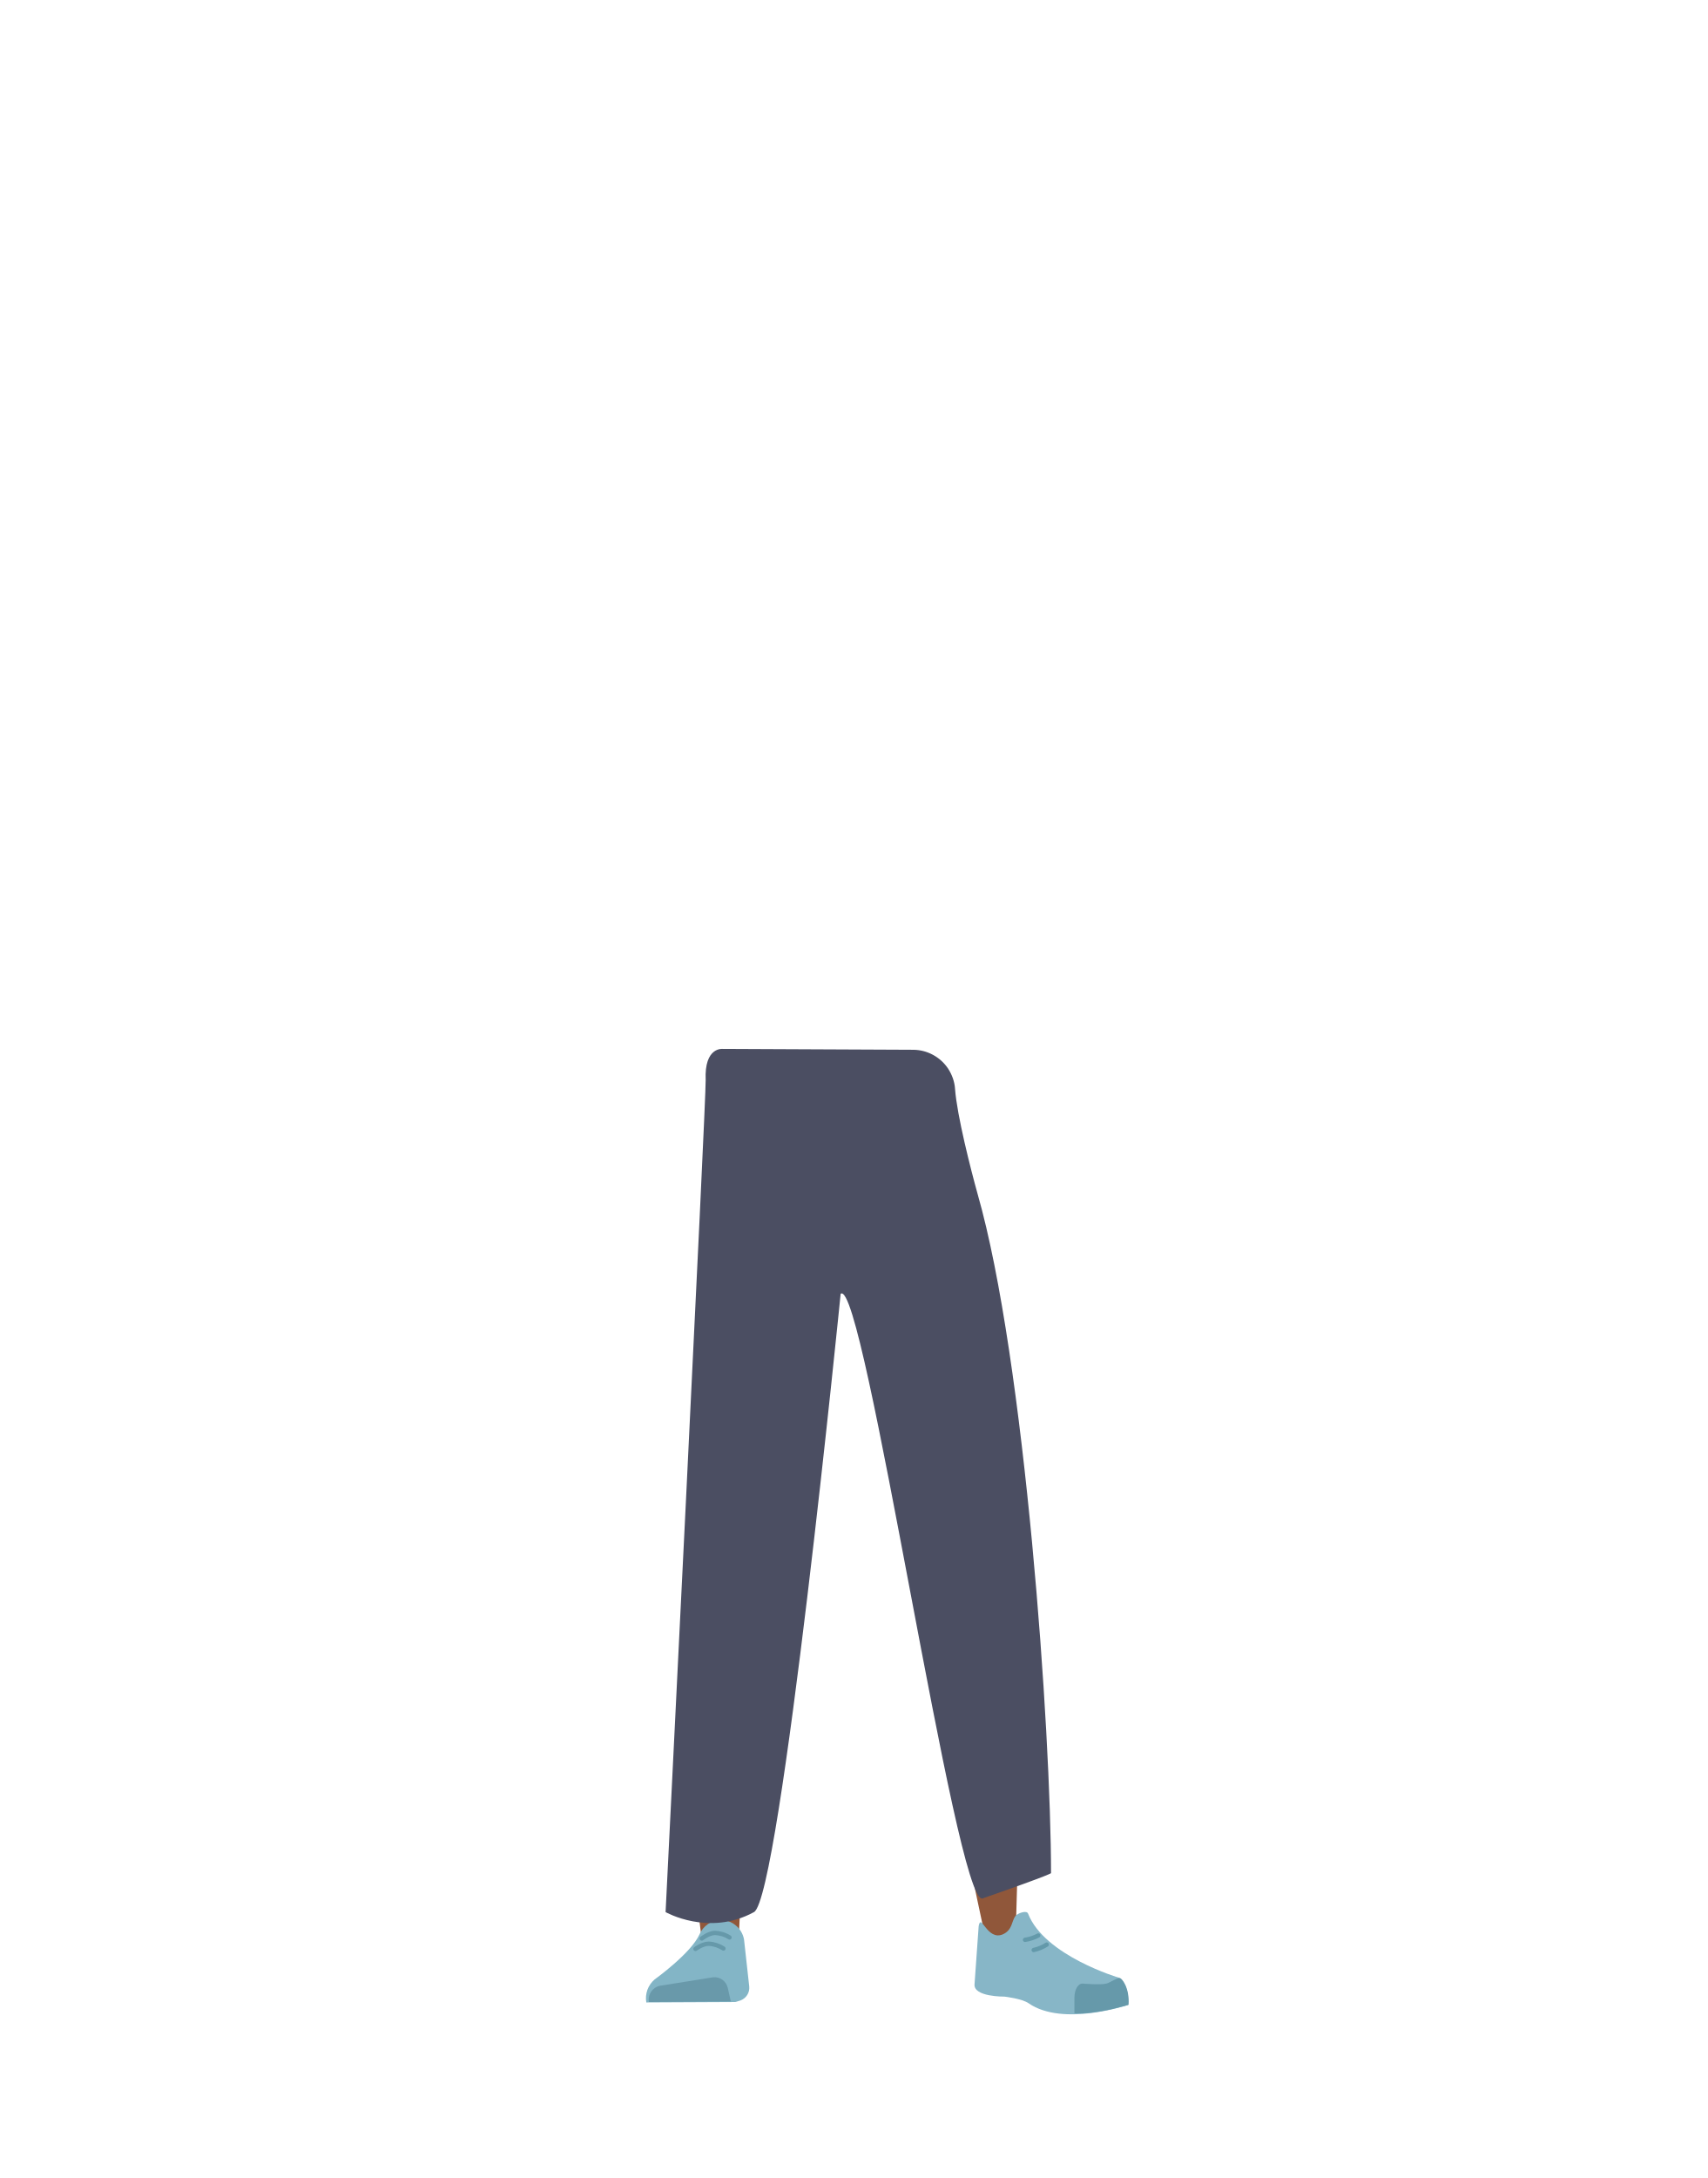
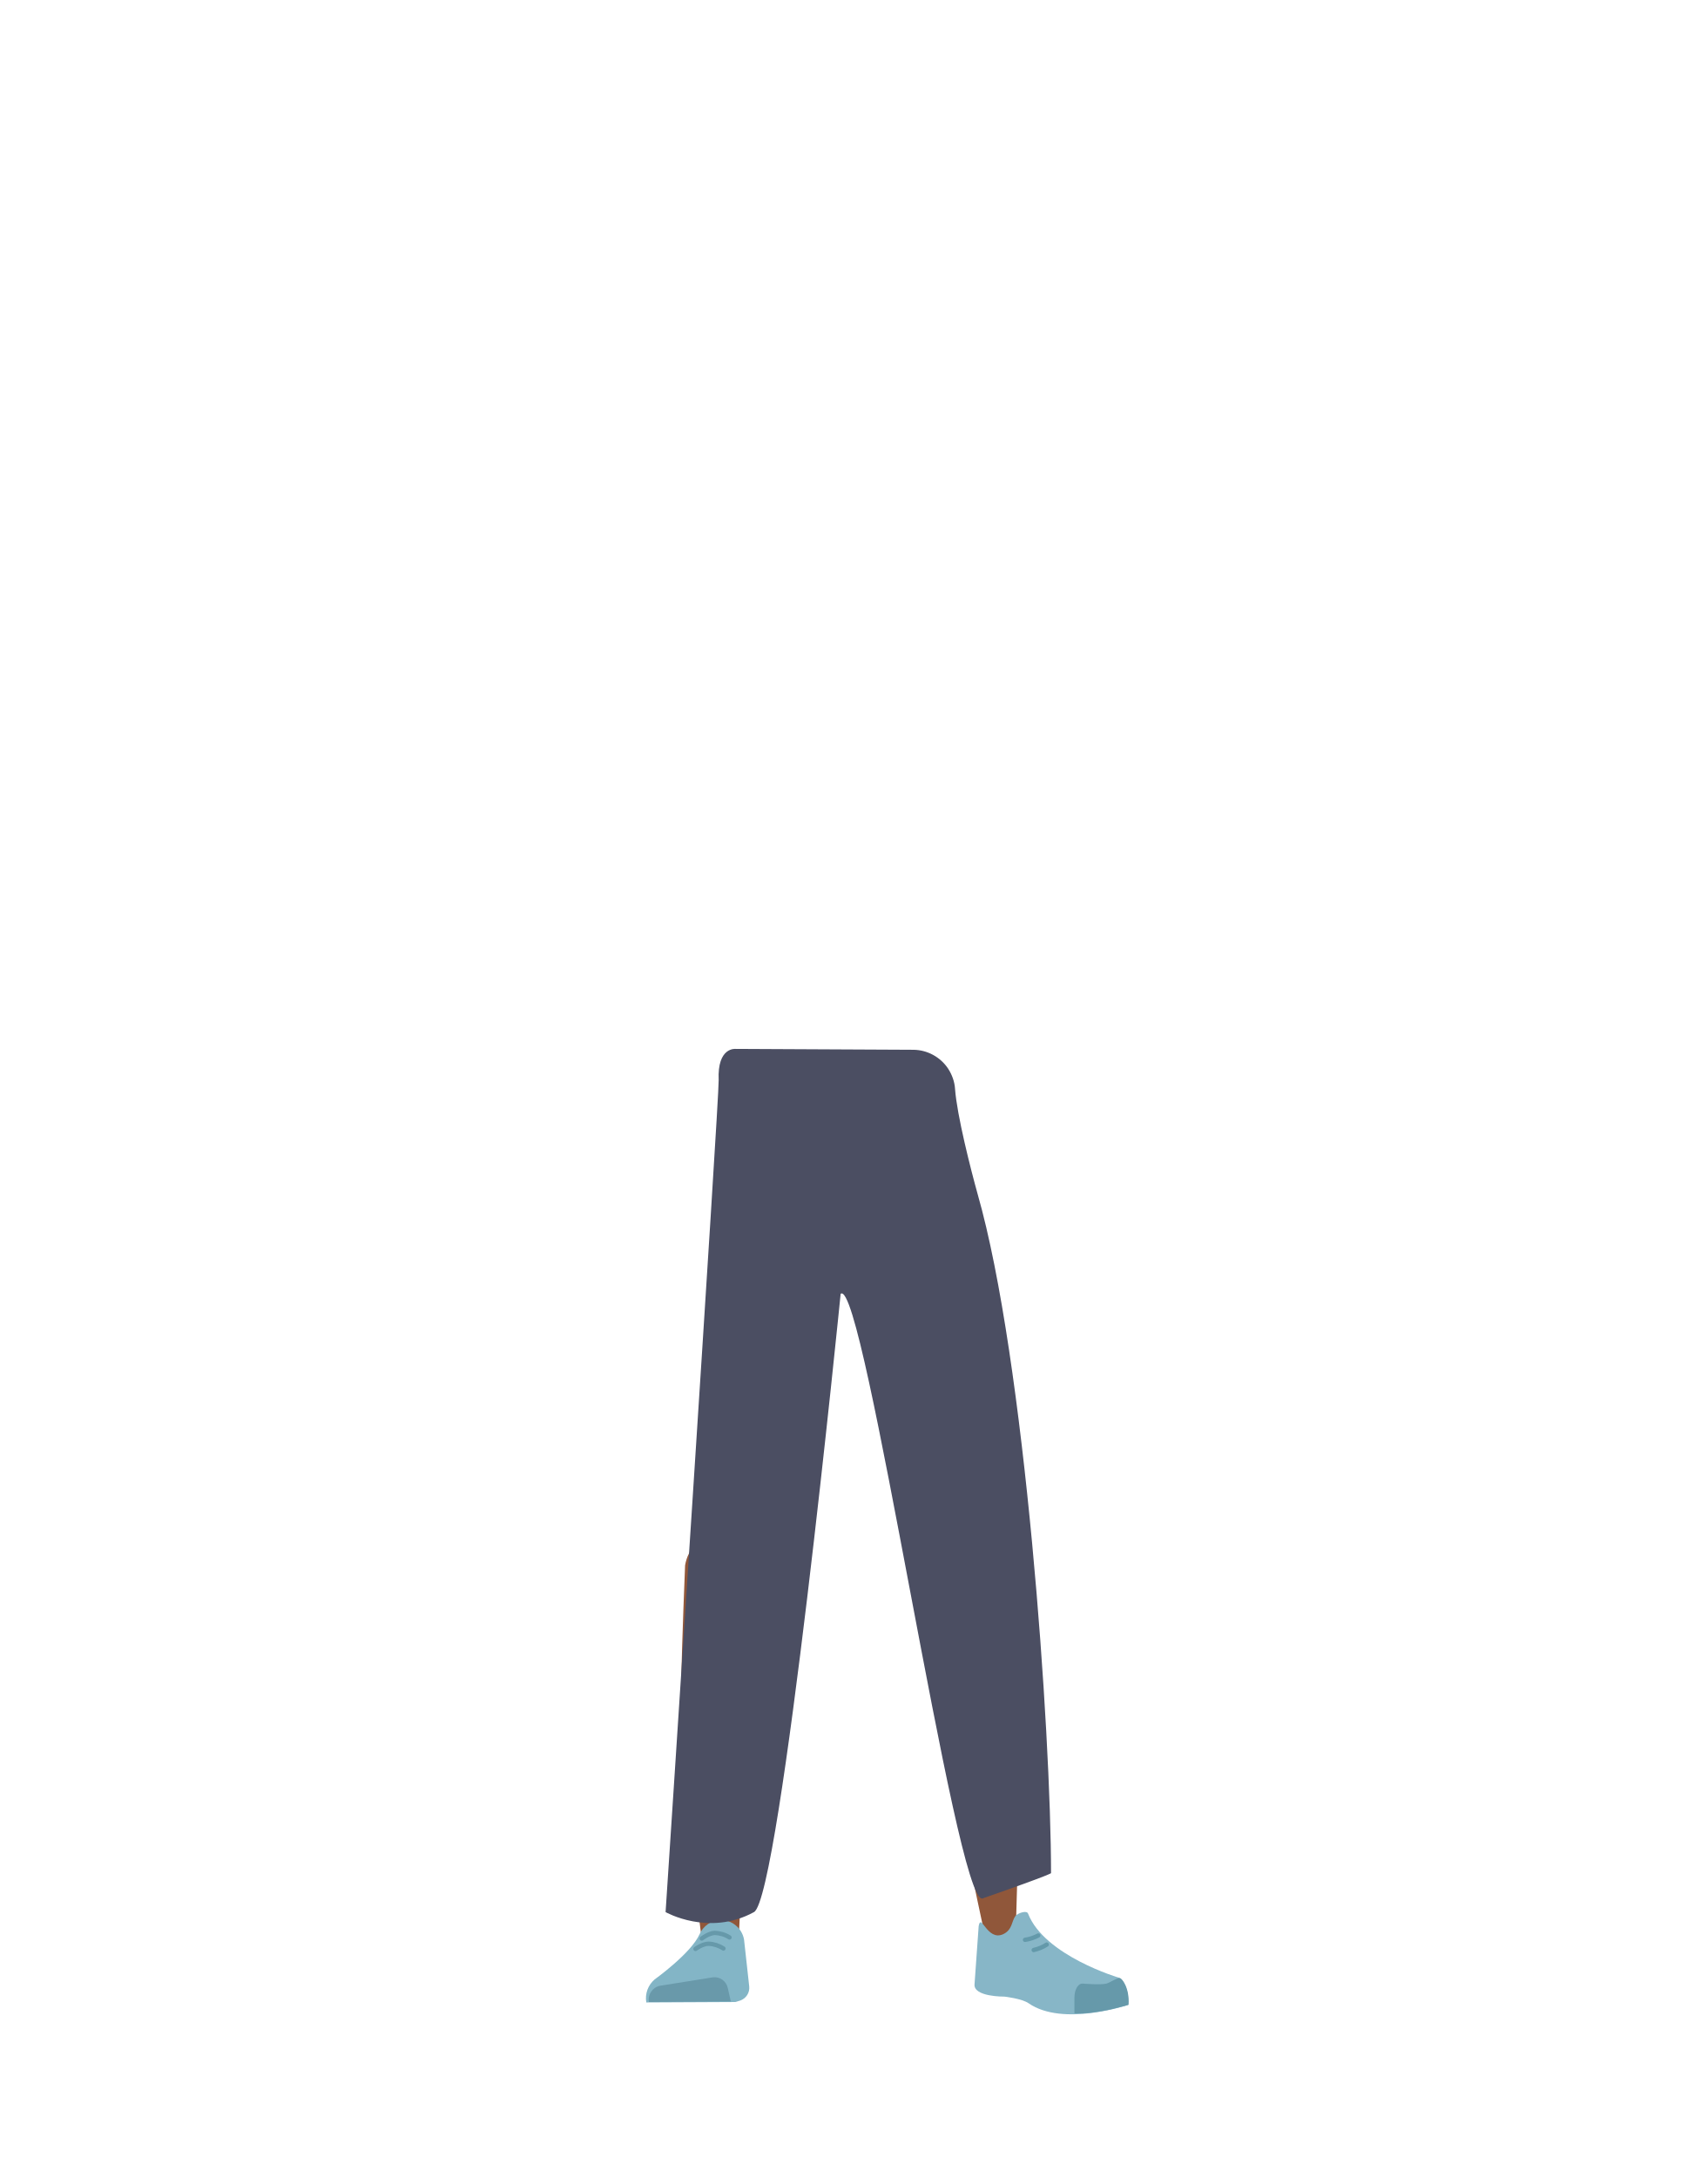
<svg xmlns="http://www.w3.org/2000/svg" version="1.1" id="Calque_9" x="0px" y="0px" viewBox="0 0 788 1005" style="enable-background:new 0 0 788 1005;" xml:space="preserve">
  <style type="text/css">
	.st0{fill:#90573A;}
	.st1{fill:#83B5C6;}
	.st2{fill:#6999AA;}
	.st3{fill:none;stroke:#6699AA;stroke-width:2;stroke-linecap:round;stroke-miterlimit:10;}
	.st4{fill:#87B6C7;}
	.st5{fill:#6699AA;}
	.st6{fill:none;stroke:#6399AA;stroke-width:2;stroke-linecap:round;stroke-miterlimit:10;}
	.st7{fill:#4B4E62;}
</style>
  <path class="st0" d="M332.2,708.9c-9.2,0.2-14.6,5.3-16,13.4c0,0-1.5,36.4-1.7,51.7c-0.4,24.6,2.5,74.7,6.5,99  c0.9,5.3,2.8,21.3,2.8,21.3c0.5,4.6,4.4,8.1,9,8l0,0c4.6-0.4,8.1-4.1,8.2-8.7c0,0,0.8-18.5,1.4-24.7c2.2-22.3,9.5-66.6,10-89  c0.3-13.5-2.3-54.8-2.3-54.8C349.1,711.6,340.1,709,332.2,708.9L332.2,708.9z" />
  <path class="st0" d="M443.2,701.9c9.1-1.1,15,3.3,17.3,11.3c0,0,6.6,34.5,8.5,49.9c3.2,24.7,0,122,0,122c-0.1,4.9-0.1,11.4-4.5,11.8  l0,0c-4.4,0.4-9.7-1.7-10.5-6.5c0,0-19.7-91.6-22.8-114.1c-1.8-13.5-3.9-55.5-3.9-55.5C426.8,707.1,435.4,703.1,443.2,701.9  L443.2,701.9z" />
  <path class="st1" d="M332.5,885.9L332.5,885.9c-4.2,0.2-8,2.8-9.6,6.6l0,0c-4,8.9-20.8,20.9-20.8,20.9c-3,2.6-4.5,6.6-3.8,10.6l0,0  l41.1-0.2l2.3-0.7c2.7-1,4.4-3.6,4.1-6.5l-2.4-21.7C342.4,889.6,337.8,885.9,332.5,885.9z" />
  <path class="st2" d="M299.5,923.8L299.5,923.8c-0.6-3.5,1.7-6.8,5.1-7.5l24.4-3.9c3.2-0.4,6.2,1.7,6.9,4.9l1.4,6.2L299.5,923.8z" />
  <path class="st3" d="M323.9,894.5c0,0,3.2-2.5,6-2.6c2.4,0.1,4.8,0.8,6.8,2.1" />
  <path class="st3" d="M321,899.3c0,0,3.2-2.4,6.1-2.4c2.4,0.1,4.8,0.9,6.8,2.2" />
  <path class="st4" d="M463,892.5c4.3-2,3.9-6,5.6-8.3c1-1.4,5.3-2.9,5.9-1.2c7.6,19.5,42,29.6,42,29.6c3.7,3.2,4.6,7.8,4,12.6l0,0  c0,0-30,10.1-45.7-0.8c-3.1-2.2-11.2-3.1-11.2-3.1s-14.5,0.2-13.8-5.8l1.9-26.7C452.8,882.3,455.6,895.9,463,892.5z" />
  <path class="st5" d="M520.9,925.1c0.5-7.8-3.1-12.6-4.3-12.4c-1.7,0.3-4.4,2.2-6,2.6c-2.7,0.7-10.8,0-10.8,0  c-2.1-0.2-3.8,2.5-3.9,6.2v7.5c0,0,5,0.7,16.7-1.8C514.5,926.8,520.9,925.1,520.9,925.1z" />
  <path class="st6" d="M479.2,893.1c-1.9,1-4,1.7-6.1,2" />
  <path class="st6" d="M483.1,897.3c-1.8,1.2-3.9,2-6,2.5" />
-   <path class="st7" d="M333.6,484c0,0-8.6-1.1-7.9,14.4c0.3,7.5-18.5,383.9-18.5,383.9s20,11.4,40.8,0c12.2-6.7,40-285.3,40-285.3  c10.8-8.3,53.3,283.3,65.5,279c33-11.5,31.6-11.7,31.6-11.7c0-64.9-12-236.9-33.9-313.4c-3.2-11.5-9.5-36.2-10.4-48.4  c-0.2-3.4-1.4-6.6-3.2-9.4l0,0c-3.6-5.4-9.7-8.7-16.2-8.7L335,484" />
+   <path class="st7" d="M339.6,484c0,0-8.6-1.1-7.9,14.4c0.3,7.5-24.5,383.9-24.5,383.9s20,11.4,40.8,0c12.2-6.7,40-285.3,40-285.3  c10.8-8.3,53.3,283.3,65.5,279c33-11.5,31.6-11.7,31.6-11.7c0-64.9-12-236.9-33.9-313.4c-3.2-11.5-9.5-36.2-10.4-48.4  c-0.2-3.4-1.4-6.6-3.2-9.4l0,0c-3.6-5.4-9.7-8.7-16.2-8.7L341,484" />
</svg>
